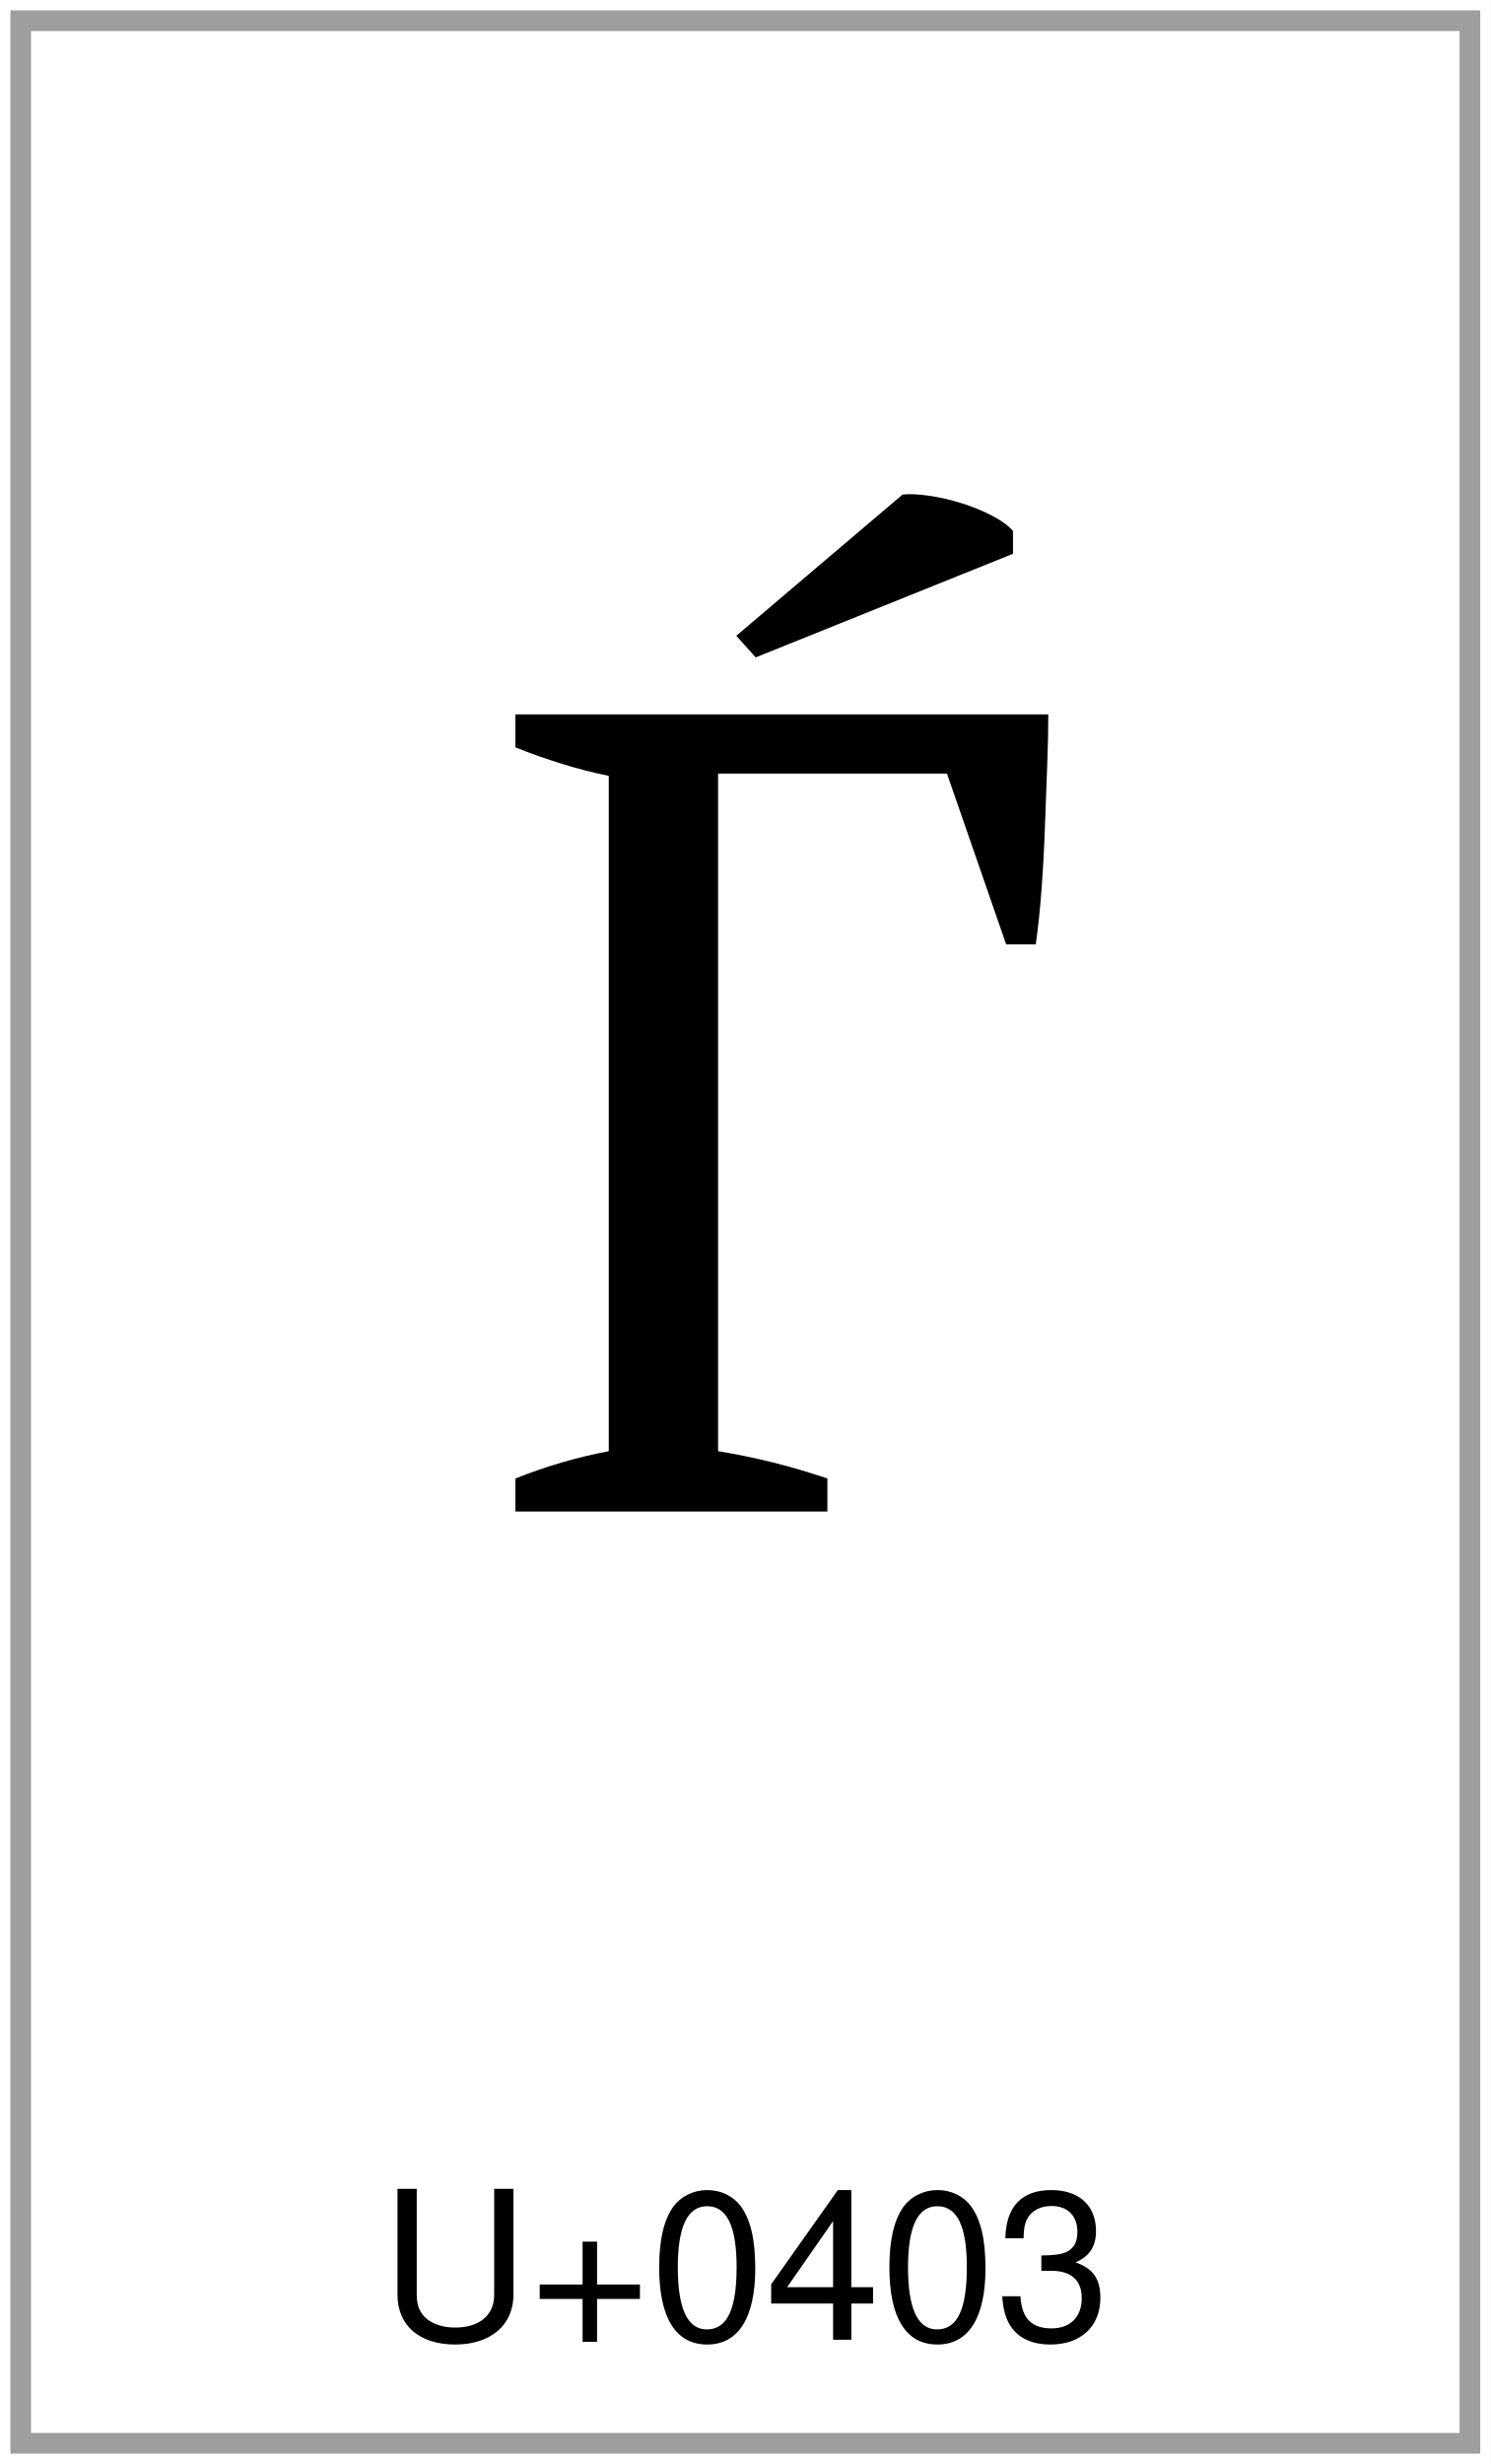
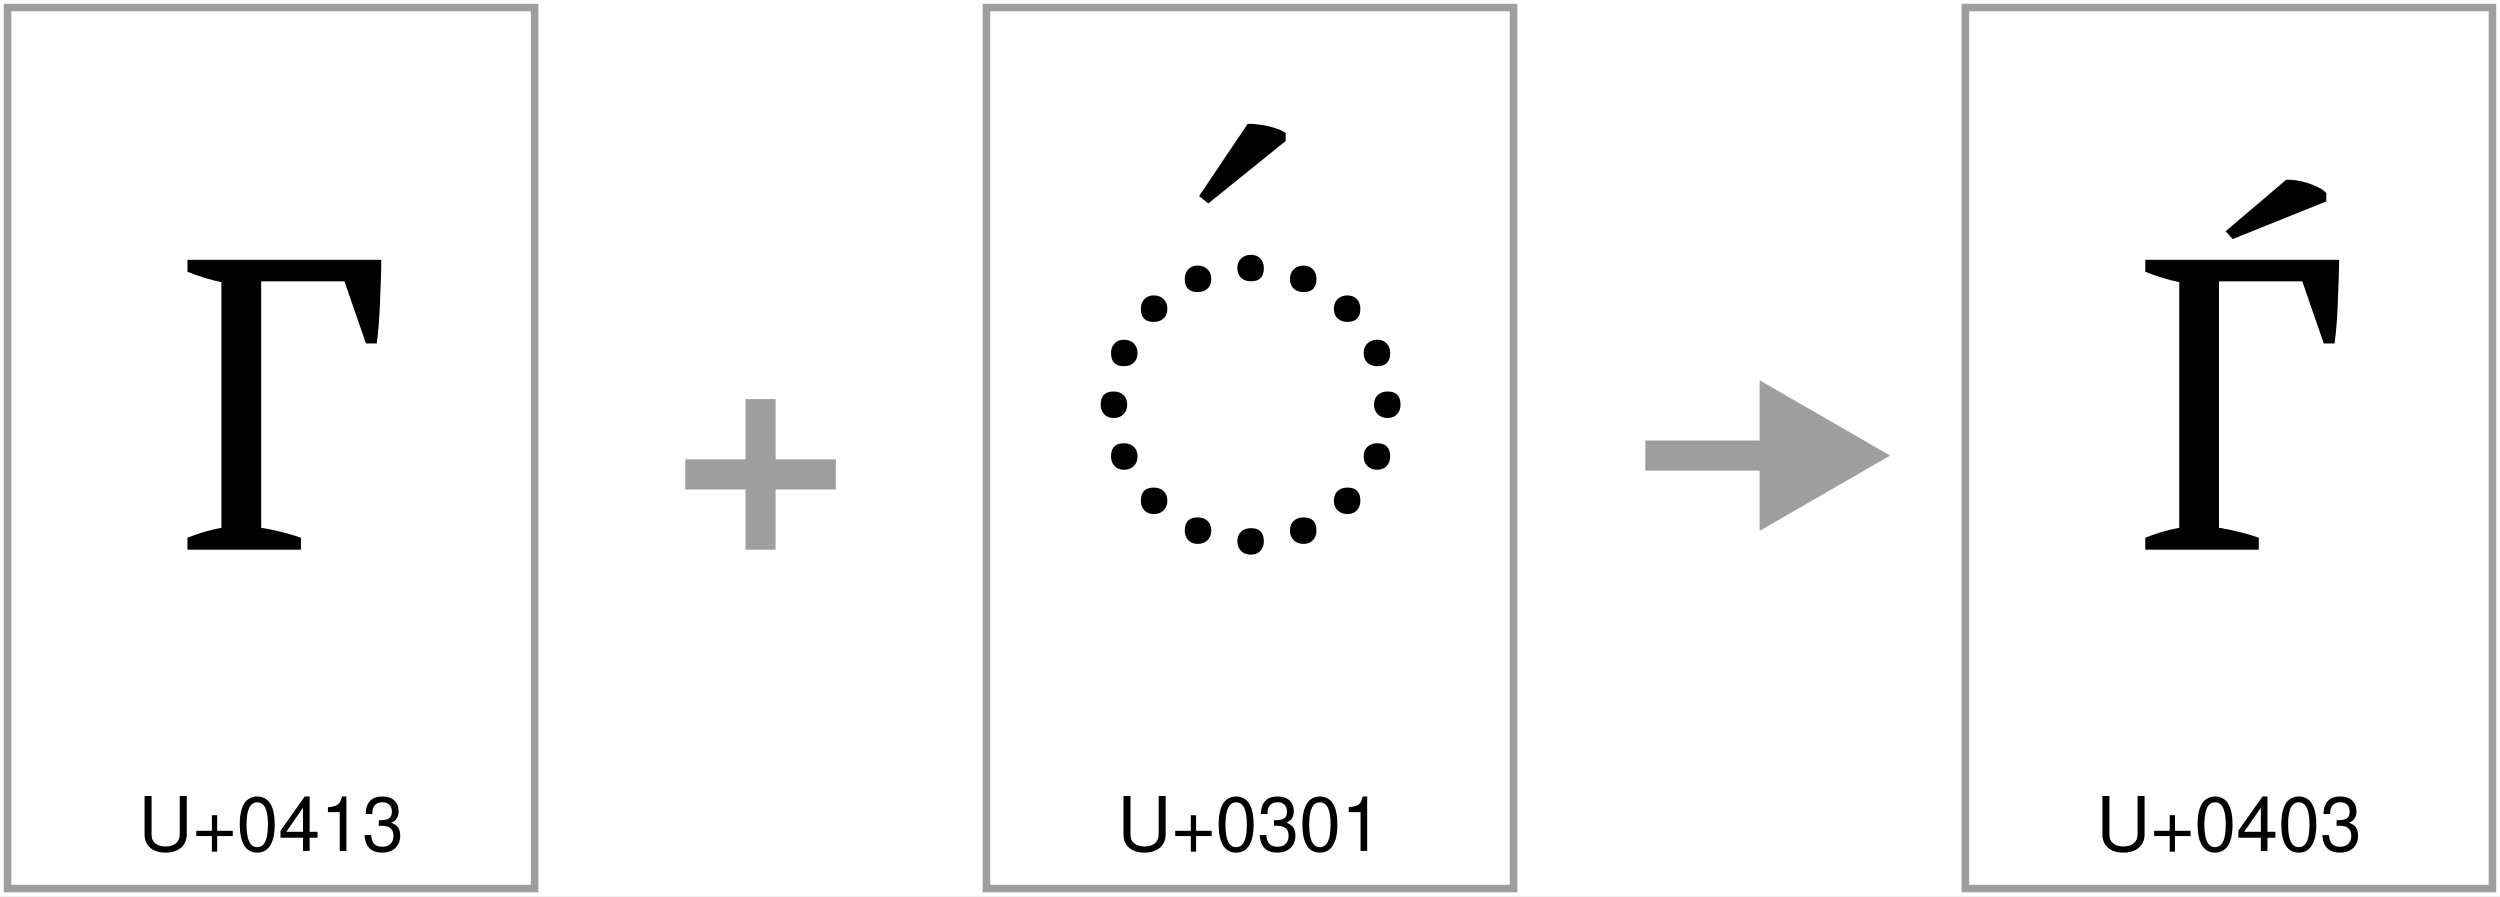
- <svg xmlns="http://www.w3.org/2000/svg" version="1.1" viewBox="0 0 1440 2380">
+ <svg xmlns="http://www.w3.org/2000/svg" version="1.1" viewBox="0 0 6640 2380">
  <g transform="translate(0, 2380), scale(1, -1), translate(20, 920)">
-     <rect x="-20" y="-920" width="1440" height="2380" fill="#FFFFFF" />
+     <rect x="-20" y="-920" width="6640" height="2380" fill="#FFFFFF" />
    <rect x="0" y="-900" width="1400" height="2340" fill="none" stroke="#9E9E9E" stroke-width="20" />
-     <path d="M207 53Q256 45 303 29V0H29V29Q69 45 111 53V646Q91 650 70.0 656.5Q49 663 29 671V700H497Q497 680 496.0 654.0Q495 628 494.0 600.0Q493 572 491.0 545.5Q489 519 486 498H460L408 648H207ZM369 893Q378 894 392.0 892.0Q406 890 420.5 885.5Q435 881 447.5 874.5Q460 868 466 861V841L240 750L223 769Z" transform="translate(446,0) scale(1.1)" />
-     <text x="700" y="800" font-family="Helvetica" font-size="200" transform="scale(1, -1)" text-anchor="middle">U+0403</text>
+     <path d="M207 53Q256 45 303 29V0H29V29Q69 45 111 53V646Q91 650 70.0 656.5Q49 663 29 671V700H497Q497 680 496.0 654.0Q495 628 494.0 600.0Q493 572 491.0 545.5Q489 519 486 498H460L408 648H207Z" transform="translate(446,0) scale(1.1)" />
+     <text x="700" y="800" font-family="Helvetica" font-size="200" transform="scale(1, -1)" text-anchor="middle">U+0413</text>
+     <path d="M 1800 200 l 400 0 M 2000 400 l 0 -400" stroke="#9E9E9E" stroke-width="80" stroke-dasharray="0 0" />
+     <rect x="2600" y="-900" width="1400" height="2340" fill="none" stroke="#9E9E9E" stroke-width="20" stroke-dasharray="0 0" />
+     <path d="M54 350Q54 382 85 382Q100 382 109.0 373.5Q118 365 118 350Q118 336 109.0 327.0Q100 318 85 318Q71 318 62.5 327.0Q54 336 54 350ZM151 118Q151 150 182 150Q197 150 206.0 141.5Q215 133 215 118Q215 104 206.0 95.0Q197 86 182 86Q168 86 159.5 95.0Q151 104 151 118ZM257 46Q257 78 288 78Q303 78 312.0 69.5Q321 61 321 46Q321 32 312.0 23.0Q303 14 288 14Q274 14 265.5 23.0Q257 32 257 46ZM79 225Q79 257 110 257Q125 257 134.0 248.5Q143 240 143 225Q143 211 134.0 202.0Q125 193 110 193Q96 193 87.5 202.0Q79 211 79 225ZM448 20Q448 6 439.5 -3.0Q431 -12 417 -12Q402 -12 393.0 -3.0Q384 6 384 20Q384 35 393.0 43.5Q402 52 417 52Q448 52 448 20ZM151 582Q151 596 159.5 605.0Q168 614 182 614Q197 614 206.0 605.0Q215 596 215 582Q215 567 206.0 558.5Q197 550 182 550Q151 550 151 582ZM257 654Q257 668 265.5 677.0Q274 686 288 686Q303 686 312.0 677.0Q321 668 321 654Q321 639 312.0 630.5Q303 622 288 622Q257 622 257 654ZM79 475Q79 489 87.5 498.0Q96 507 110 507Q125 507 134.0 498.0Q143 489 143 475Q143 460 134.0 451.5Q125 443 110 443Q79 443 79 475ZM448 680Q448 648 417 648Q402 648 393.0 656.5Q384 665 384 680Q384 694 393.0 703.0Q402 712 417 712Q431 712 439.5 703.0Q448 694 448 680ZM778 350Q778 336 769.5 327.0Q761 318 747 318Q732 318 723.0 327.0Q714 336 714 350Q714 365 723.0 373.5Q732 382 747 382Q778 382 778 350ZM681 118Q681 104 672.5 95.0Q664 86 650 86Q635 86 626.0 95.0Q617 104 617 118Q617 133 626.0 141.5Q635 150 650 150Q681 150 681 118ZM575 46Q575 32 566.5 23.0Q558 14 544 14Q529 14 520.0 23.0Q511 32 511 46Q511 61 520.0 69.5Q529 78 544 78Q575 78 575 46ZM753 225Q753 211 744.5 202.0Q736 193 722 193Q707 193 698.0 202.0Q689 211 689 225Q689 240 698.0 248.5Q707 257 722 257Q753 257 753 225ZM681 582Q681 550 650 550Q635 550 626.0 558.5Q617 567 617 582Q617 596 626.0 605.0Q635 614 650 614Q664 614 672.5 605.0Q681 596 681 582ZM575 654Q575 622 544 622Q529 622 520.0 630.5Q511 639 511 654Q511 668 520.0 677.0Q529 686 544 686Q558 686 566.5 677.0Q575 668 575 654ZM753 475Q753 443 722 443Q707 443 698.0 451.5Q689 460 689 475Q689 489 698.0 498.0Q707 507 722 507Q736 507 744.5 498.0Q753 489 753 475Z" transform="translate(2844,0) scale(1.1)" />
+     <path d="M-184 767Q-176 768 -163.0 766.5Q-150 765 -136.0 762.0Q-122 759 -110.0 754.5Q-98 750 -92 745V726L-279 575L-301 593Z" transform="translate(3496,287) scale(1.1)" />
+     <text x="3300" y="800" font-family="Helvetica" font-size="200" transform="scale(1, -1)" text-anchor="middle">U+0301</text>
+     <defs>
+       <marker id="marker0" markerUnits="strokeWidth" refX="8.5" refY="5" markerWidth="10" markerHeight="10" orient="auto-start-reverse">
+         <path d="M 5.67 2.5 l 4.33 2.5 l -4.33 2.5 Z" fill="#9E9E9E" fill-opacity="1.0" />
+       </marker>
+     </defs>
+     <line x1="4350" y1="250" x2="4880.0" y2="250.0" marker-end="url(#marker0)" stroke="#9E9E9E" stroke-width="80" stroke-dasharray="0 0" />
+     <rect x="5200" y="-900" width="1400" height="2340" fill="none" stroke="#9E9E9E" stroke-width="20" stroke-dasharray="0 0" />
+     <path d="M207 53Q256 45 303 29V0H29V29Q69 45 111 53V646Q91 650 70.0 656.5Q49 663 29 671V700H497Q497 680 496.0 654.0Q495 628 494.0 600.0Q493 572 491.0 545.5Q489 519 486 498H460L408 648H207ZM369 893Q378 894 392.0 892.0Q406 890 420.5 885.5Q435 881 447.5 874.5Q460 868 466 861V841L240 750L223 769Z" transform="translate(5646,0) scale(1.1)" />
+     <text x="5900" y="800" font-family="Helvetica" font-size="200" transform="scale(1, -1)" text-anchor="middle">U+0403</text>
  </g>
</svg>
